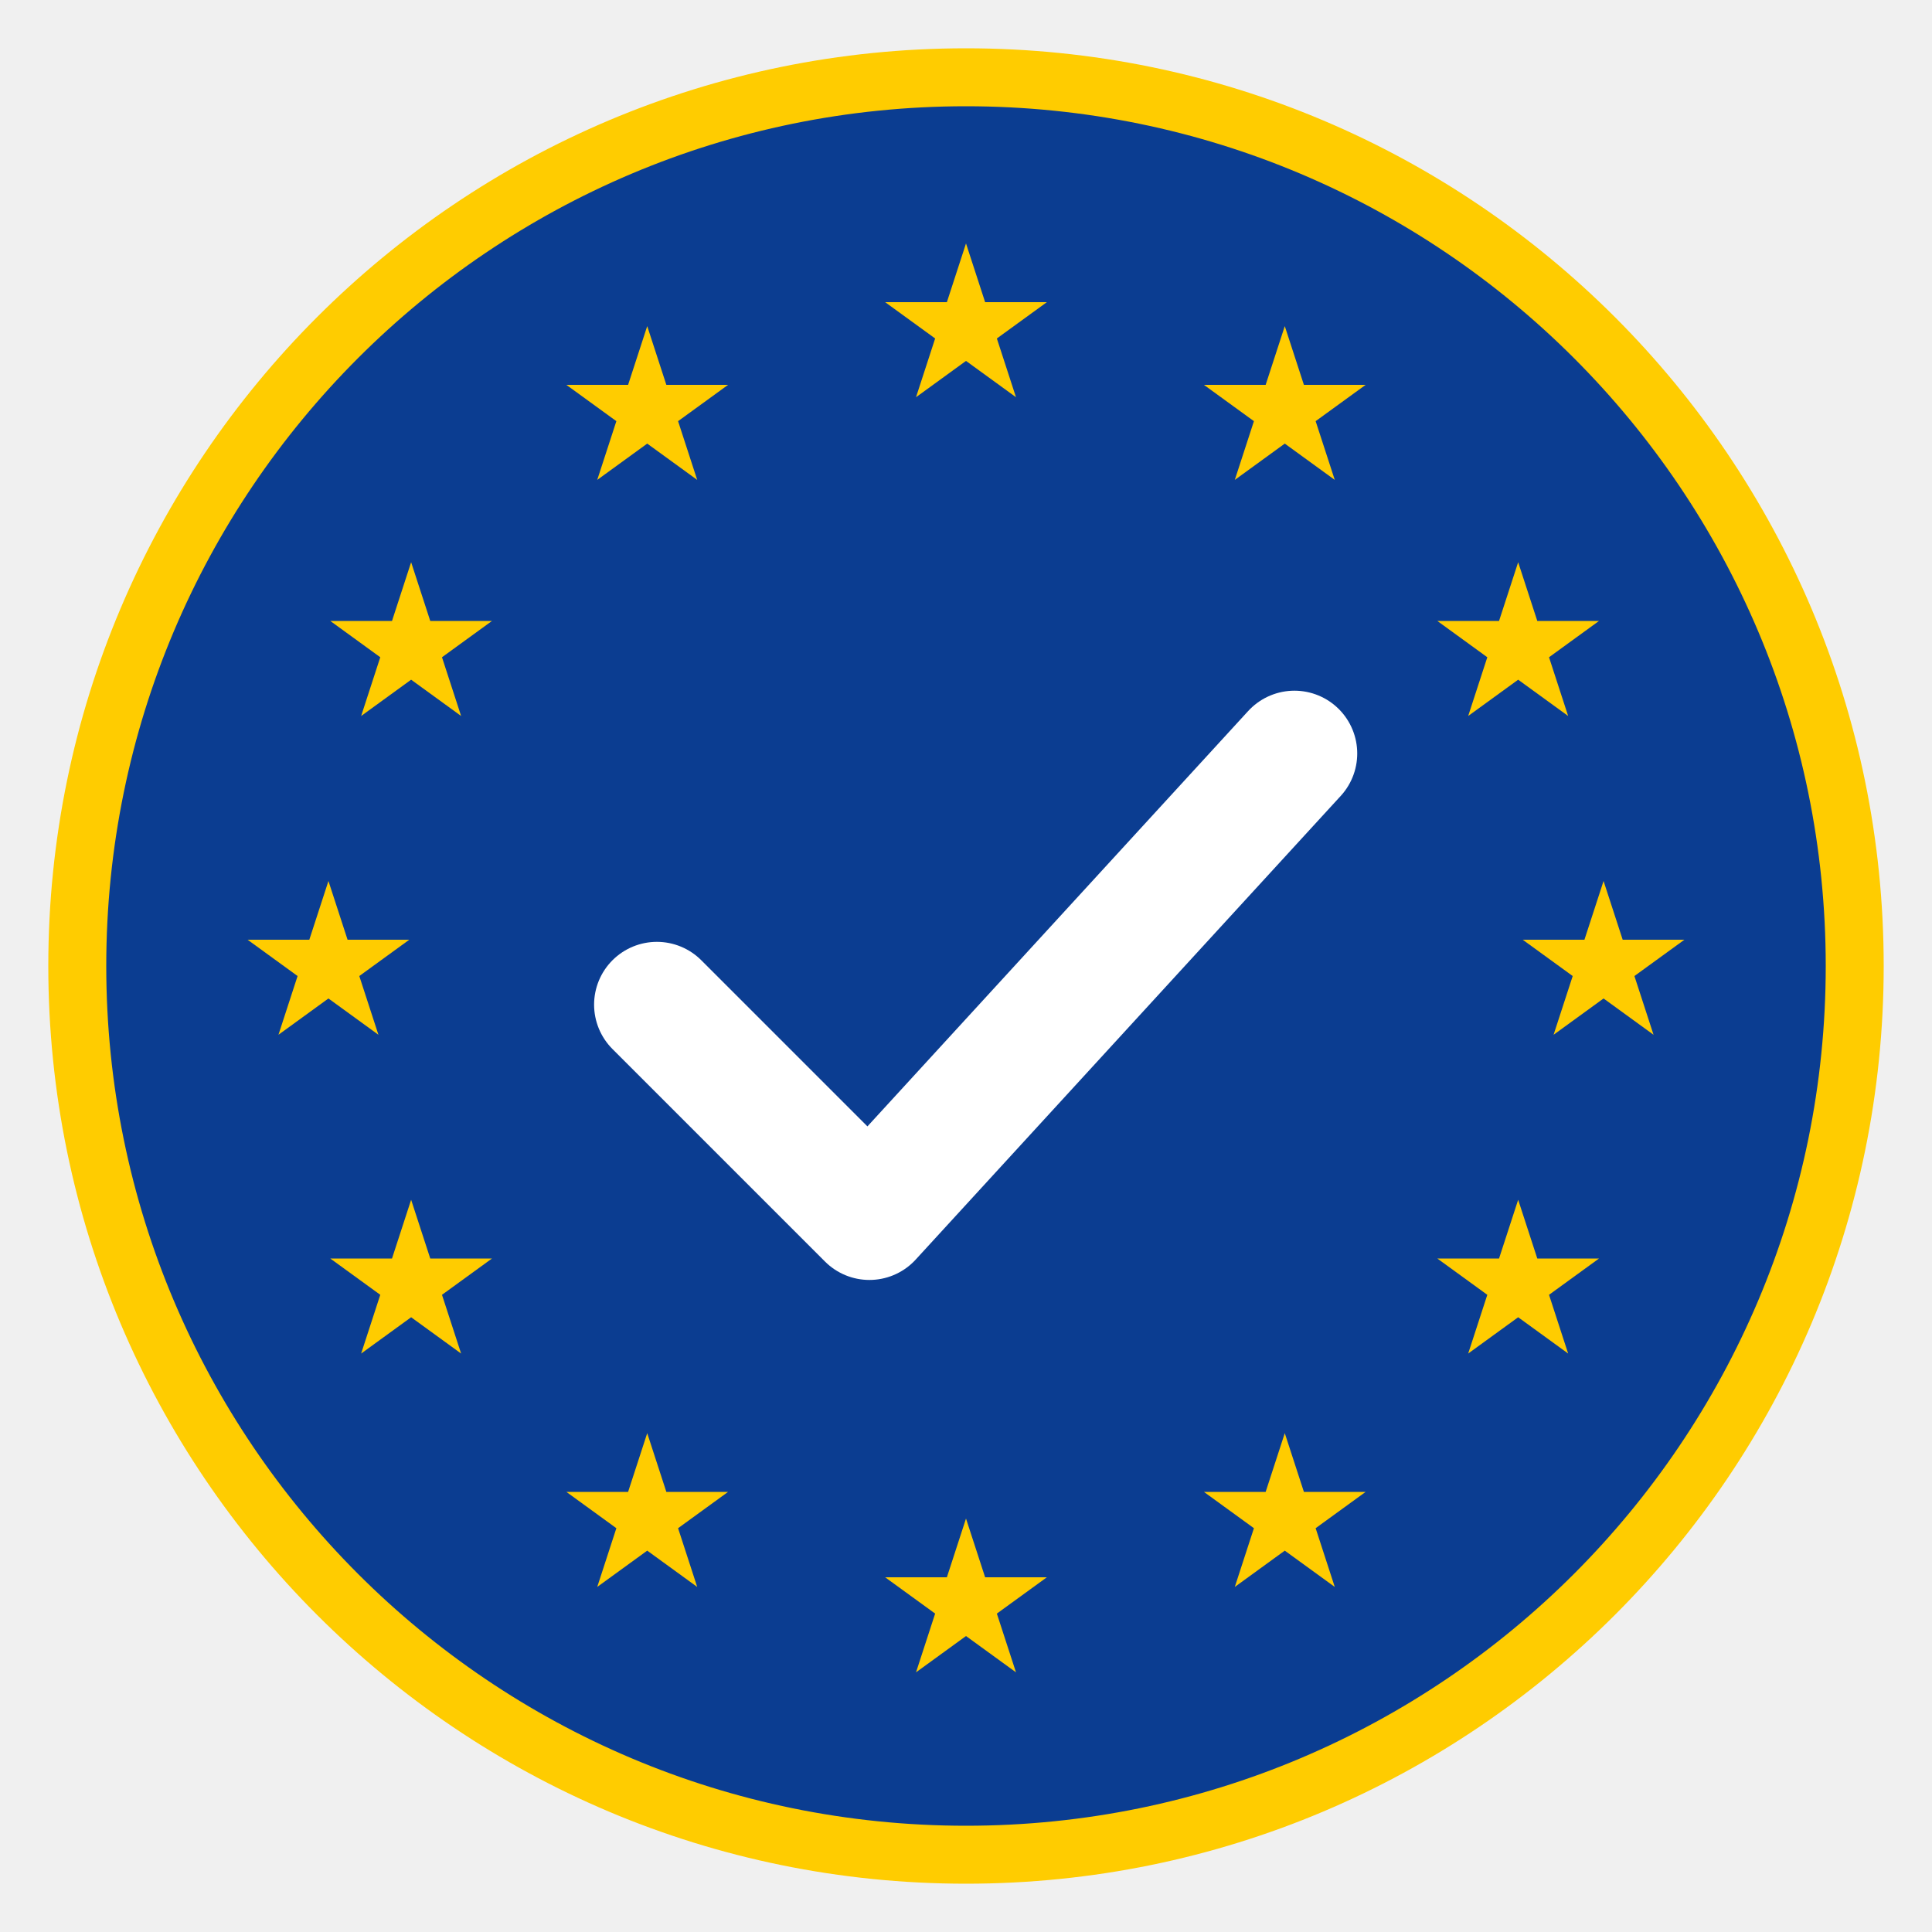
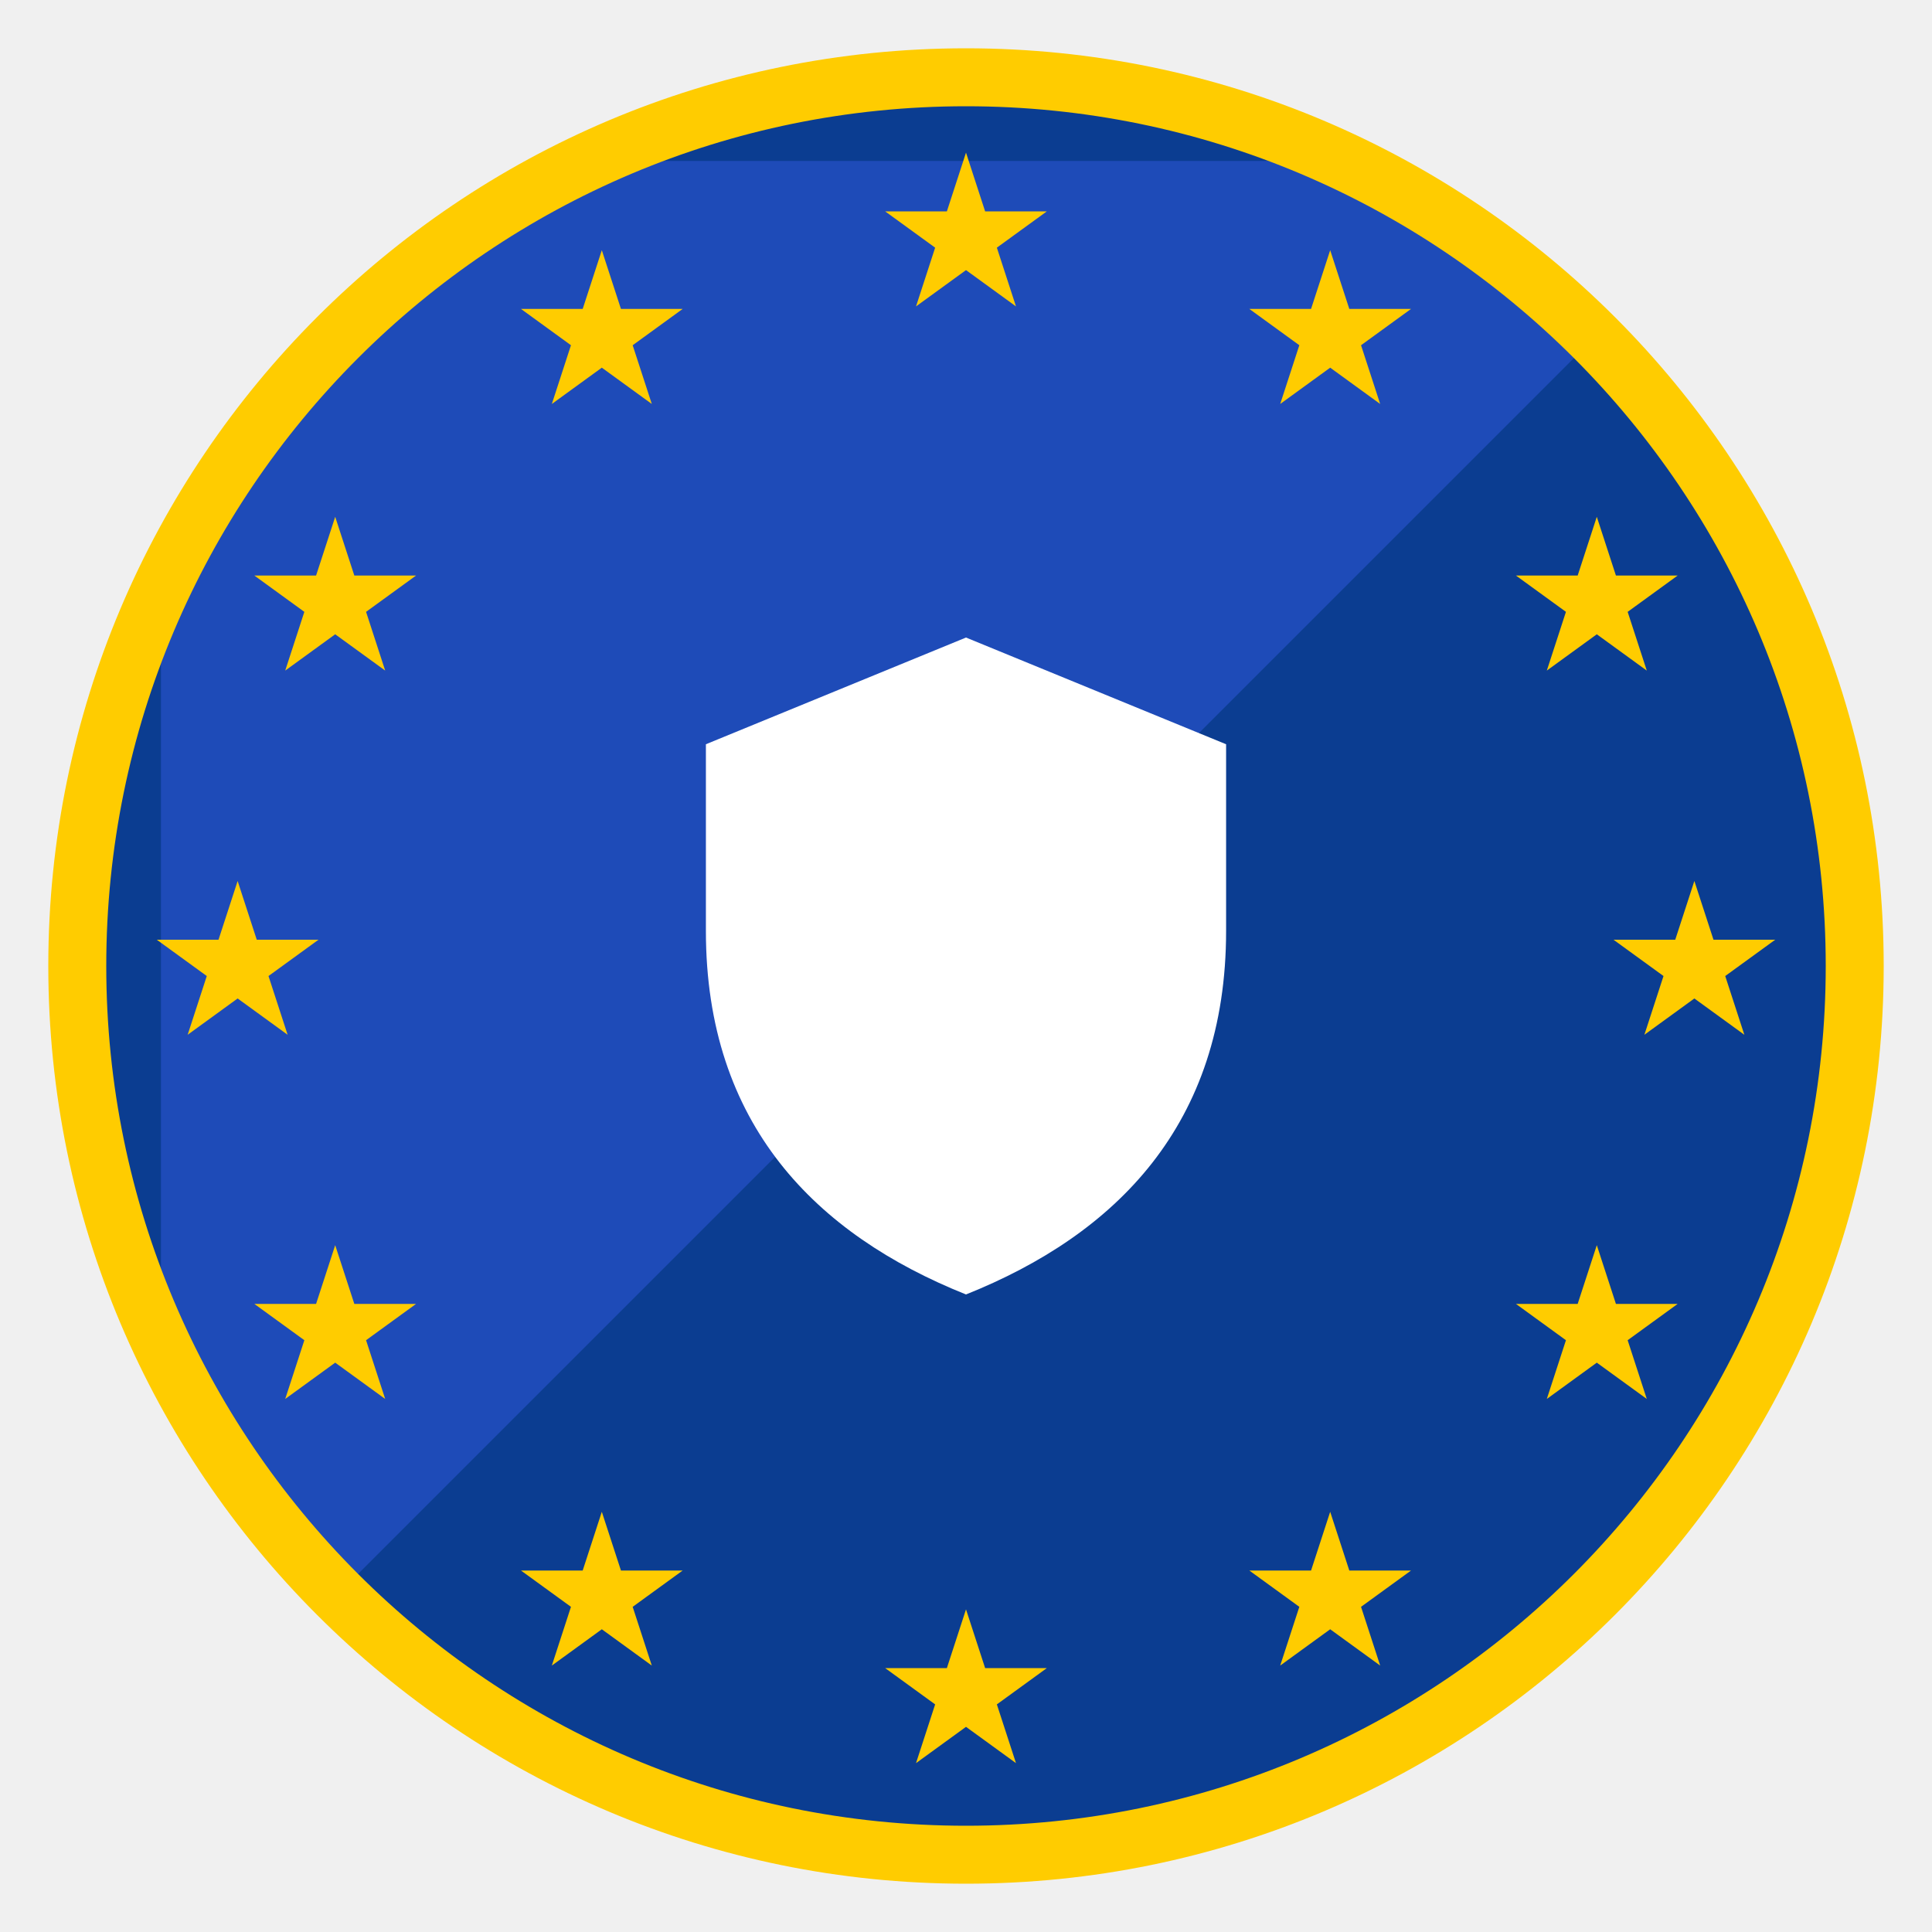
<svg xmlns="http://www.w3.org/2000/svg" viewBox="0 0 100 100">
  <defs>
    <path id="s" d="M 0,-1 L 0.225,-0.309 L 0.951,-0.309 L 0.363,0.118 L 0.588,0.809 L 0,0.382 L -0.588,0.809 L -0.363,0.118 L -0.951,-0.309 L -0.225,-0.309 Z" />
+     <circle id="disc" cx="50" cy="50" r="46" />
+     <path id="mini-shield" d="M120 24 L198 56 L198 112 C198 170 165 203 120 221 C75 203 42 170 42 112 L42 56 Z" />
+     <clipPath id="disc-clip">
+       <use href="#disc" />
+     </clipPath>
  </defs>
-   <circle cx="50" cy="50" r="46" fill="#0b3d91" stroke="#ffcc00" stroke-width="3" />
+   <use href="#disc" fill="#0b3d91" />
+   <polygon points="8.33,8.33 91.67,8.33 8.33,91.67" fill="#1e4bb8" clip-path="url(#disc-clip)" />
+   <use href="#disc" fill="none" stroke="#ffcc00" stroke-width="3" />
  <g fill="#ffcc00">
-     <use href="#s" transform="translate(50,17) scale(4.4)" />
-     <use href="#s" transform="translate(66.5,21.28) scale(4.4)" />
-     <use href="#s" transform="translate(78.58,33.5) scale(4.4)" />
-     <use href="#s" transform="translate(83,50) scale(4.4)" />
-     <use href="#s" transform="translate(78.58,66.5) scale(4.4)" />
-     <use href="#s" transform="translate(66.5,78.58) scale(4.4)" />
-     <use href="#s" transform="translate(50,83) scale(4.4)" />
-     <use href="#s" transform="translate(33.5,78.58) scale(4.4)" />
-     <use href="#s" transform="translate(21.28,66.5) scale(4.4)" />
-     <use href="#s" transform="translate(17,50) scale(4.4)" />
-     <use href="#s" transform="translate(21.28,33.5) scale(4.4)" />
-     <use href="#s" transform="translate(33.5,21.28) scale(4.4)" />
+     <use href="#s" transform="translate(50,12.3) scale(4.4)" />
+     <use href="#s" transform="translate(68.85,17.35) scale(4.4)" />
+     <use href="#s" transform="translate(82.65,31.15) scale(4.4)" />
+     <use href="#s" transform="translate(87.7,50) scale(4.4)" />
+     <use href="#s" transform="translate(82.65,68.85) scale(4.4)" />
+     <use href="#s" transform="translate(68.85,82.65) scale(4.4)" />
+     <use href="#s" transform="translate(50,87.7) scale(4.4)" />
+     <use href="#s" transform="translate(31.15,82.65) scale(4.4)" />
+     <use href="#s" transform="translate(17.35,68.85) scale(4.4)" />
+     <use href="#s" transform="translate(12.3,50) scale(4.4)" />
+     <use href="#s" transform="translate(17.35,31.15) scale(4.4)" />
+     <use href="#s" transform="translate(31.15,17.35) scale(4.4)" />
  </g>
-   <path d="M34 52 L45 63 L67 39" fill="none" stroke="#fff" stroke-width="6.5" stroke-linecap="round" stroke-linejoin="round" />
+   <use href="#mini-shield" fill="#fff" transform="translate(50,50) scale(0.1726) translate(-120,-122.5)" />
</svg>
